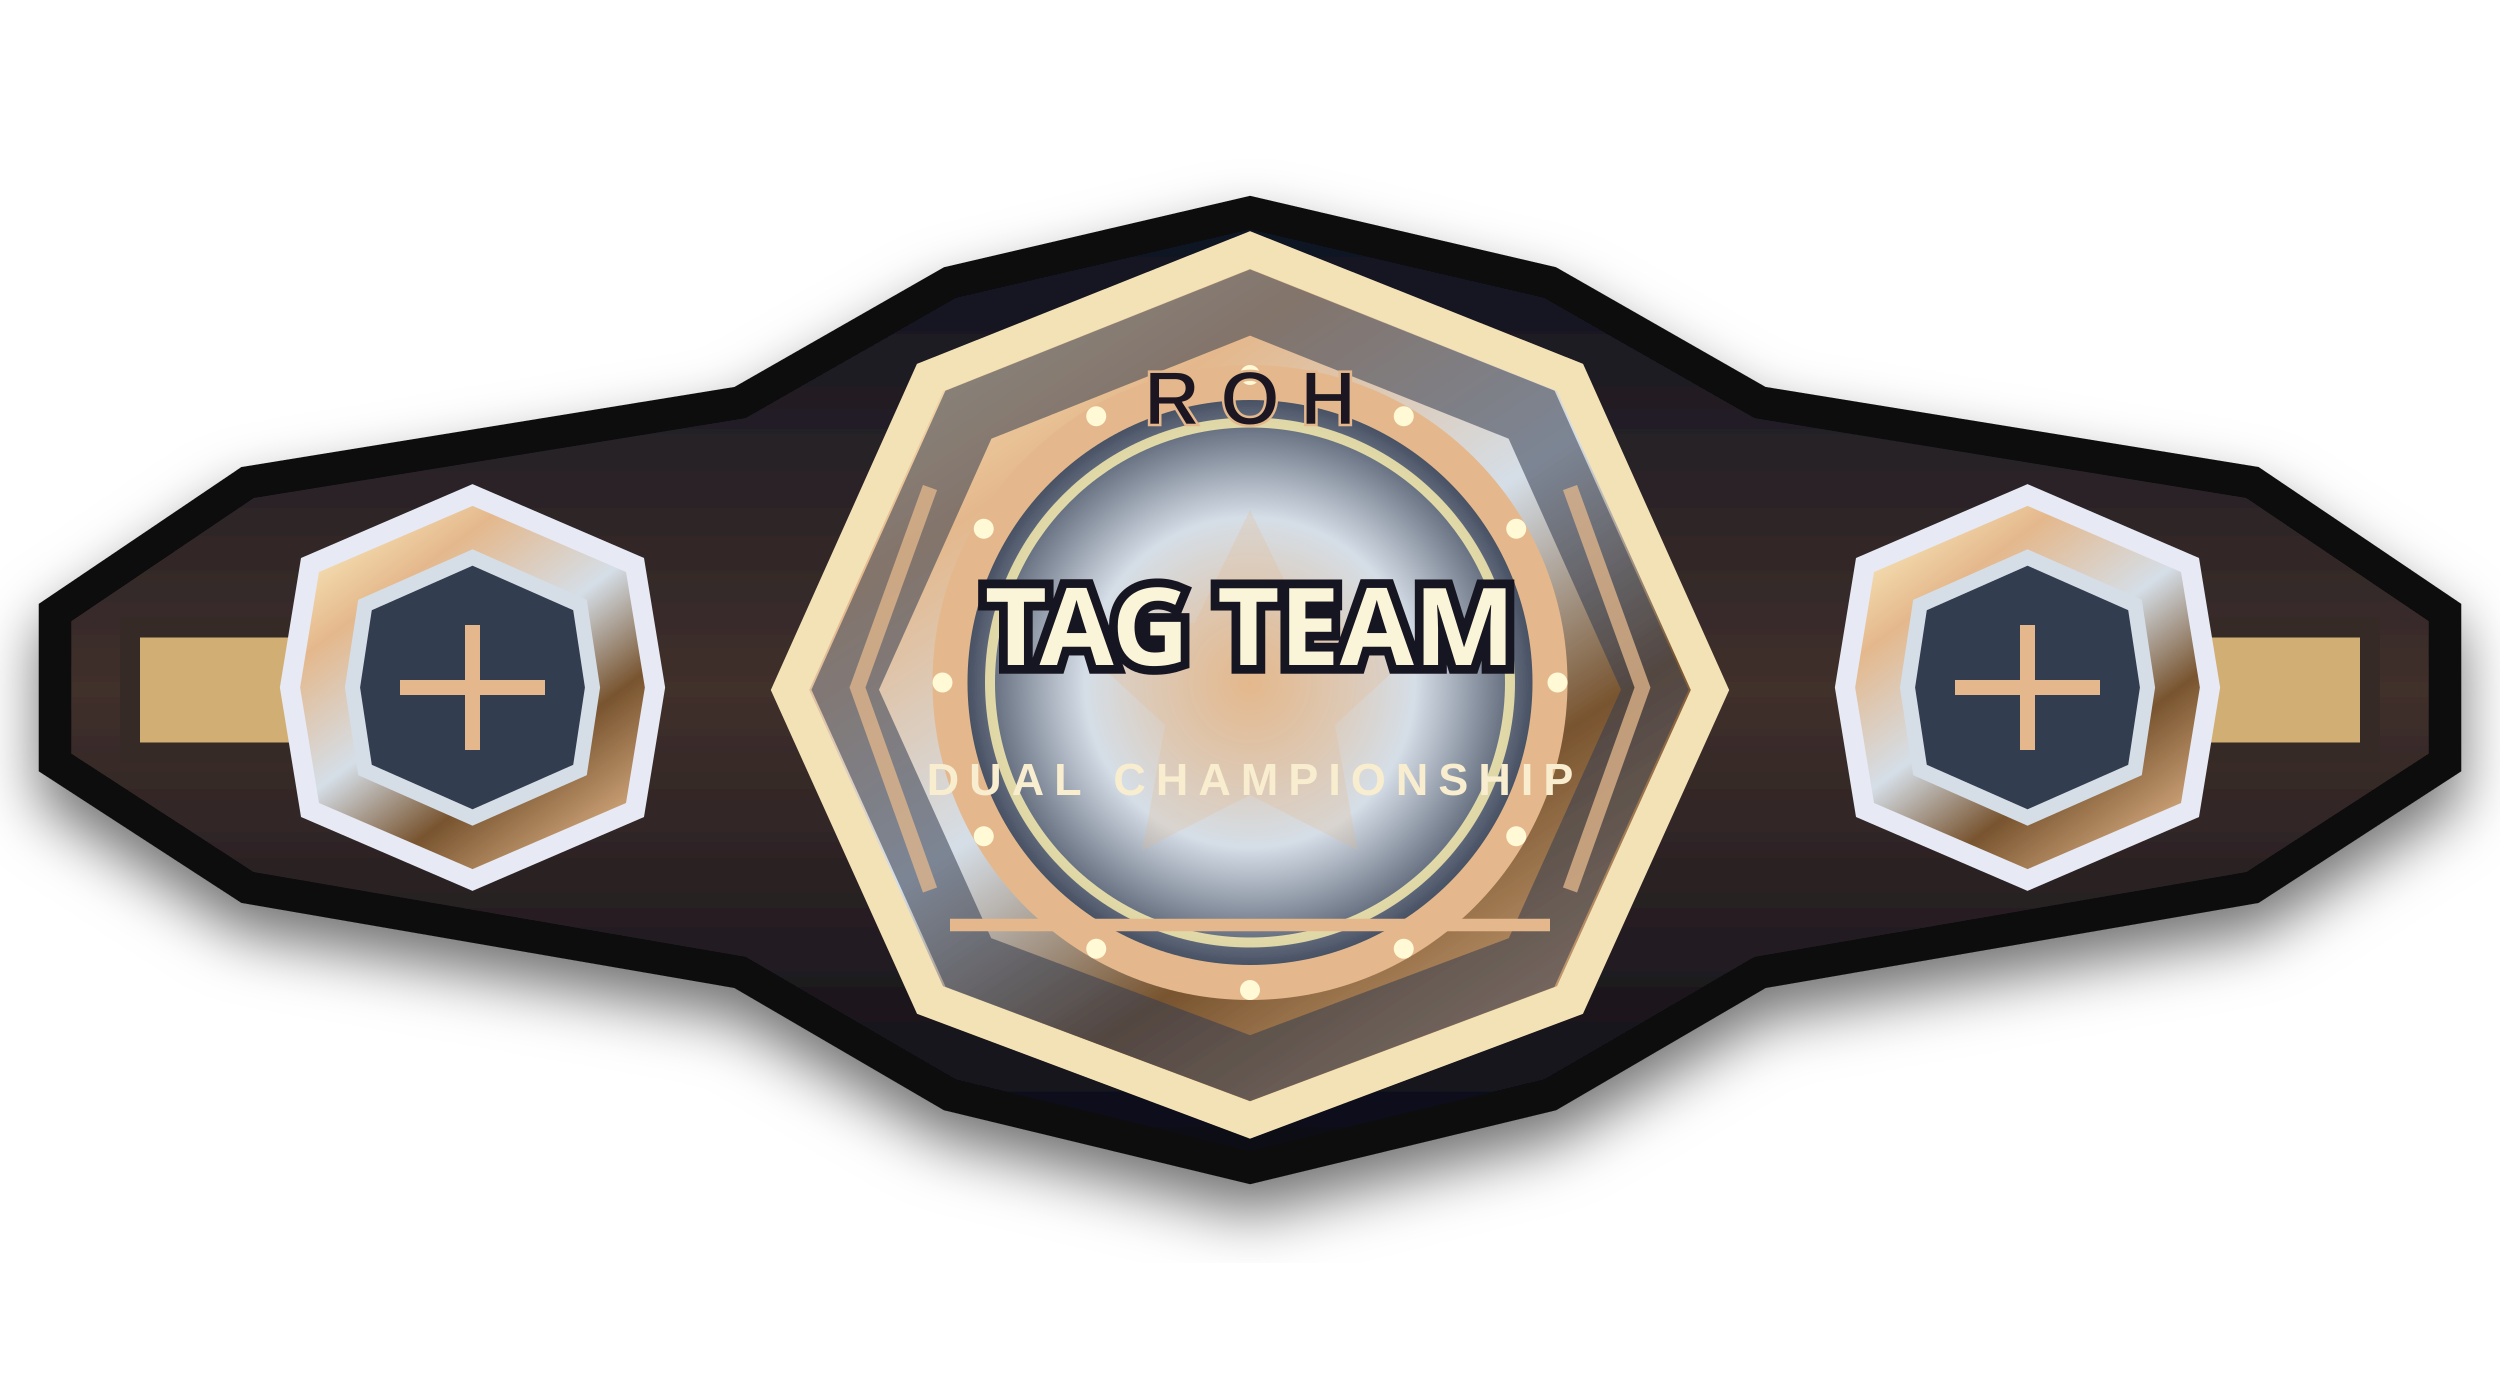
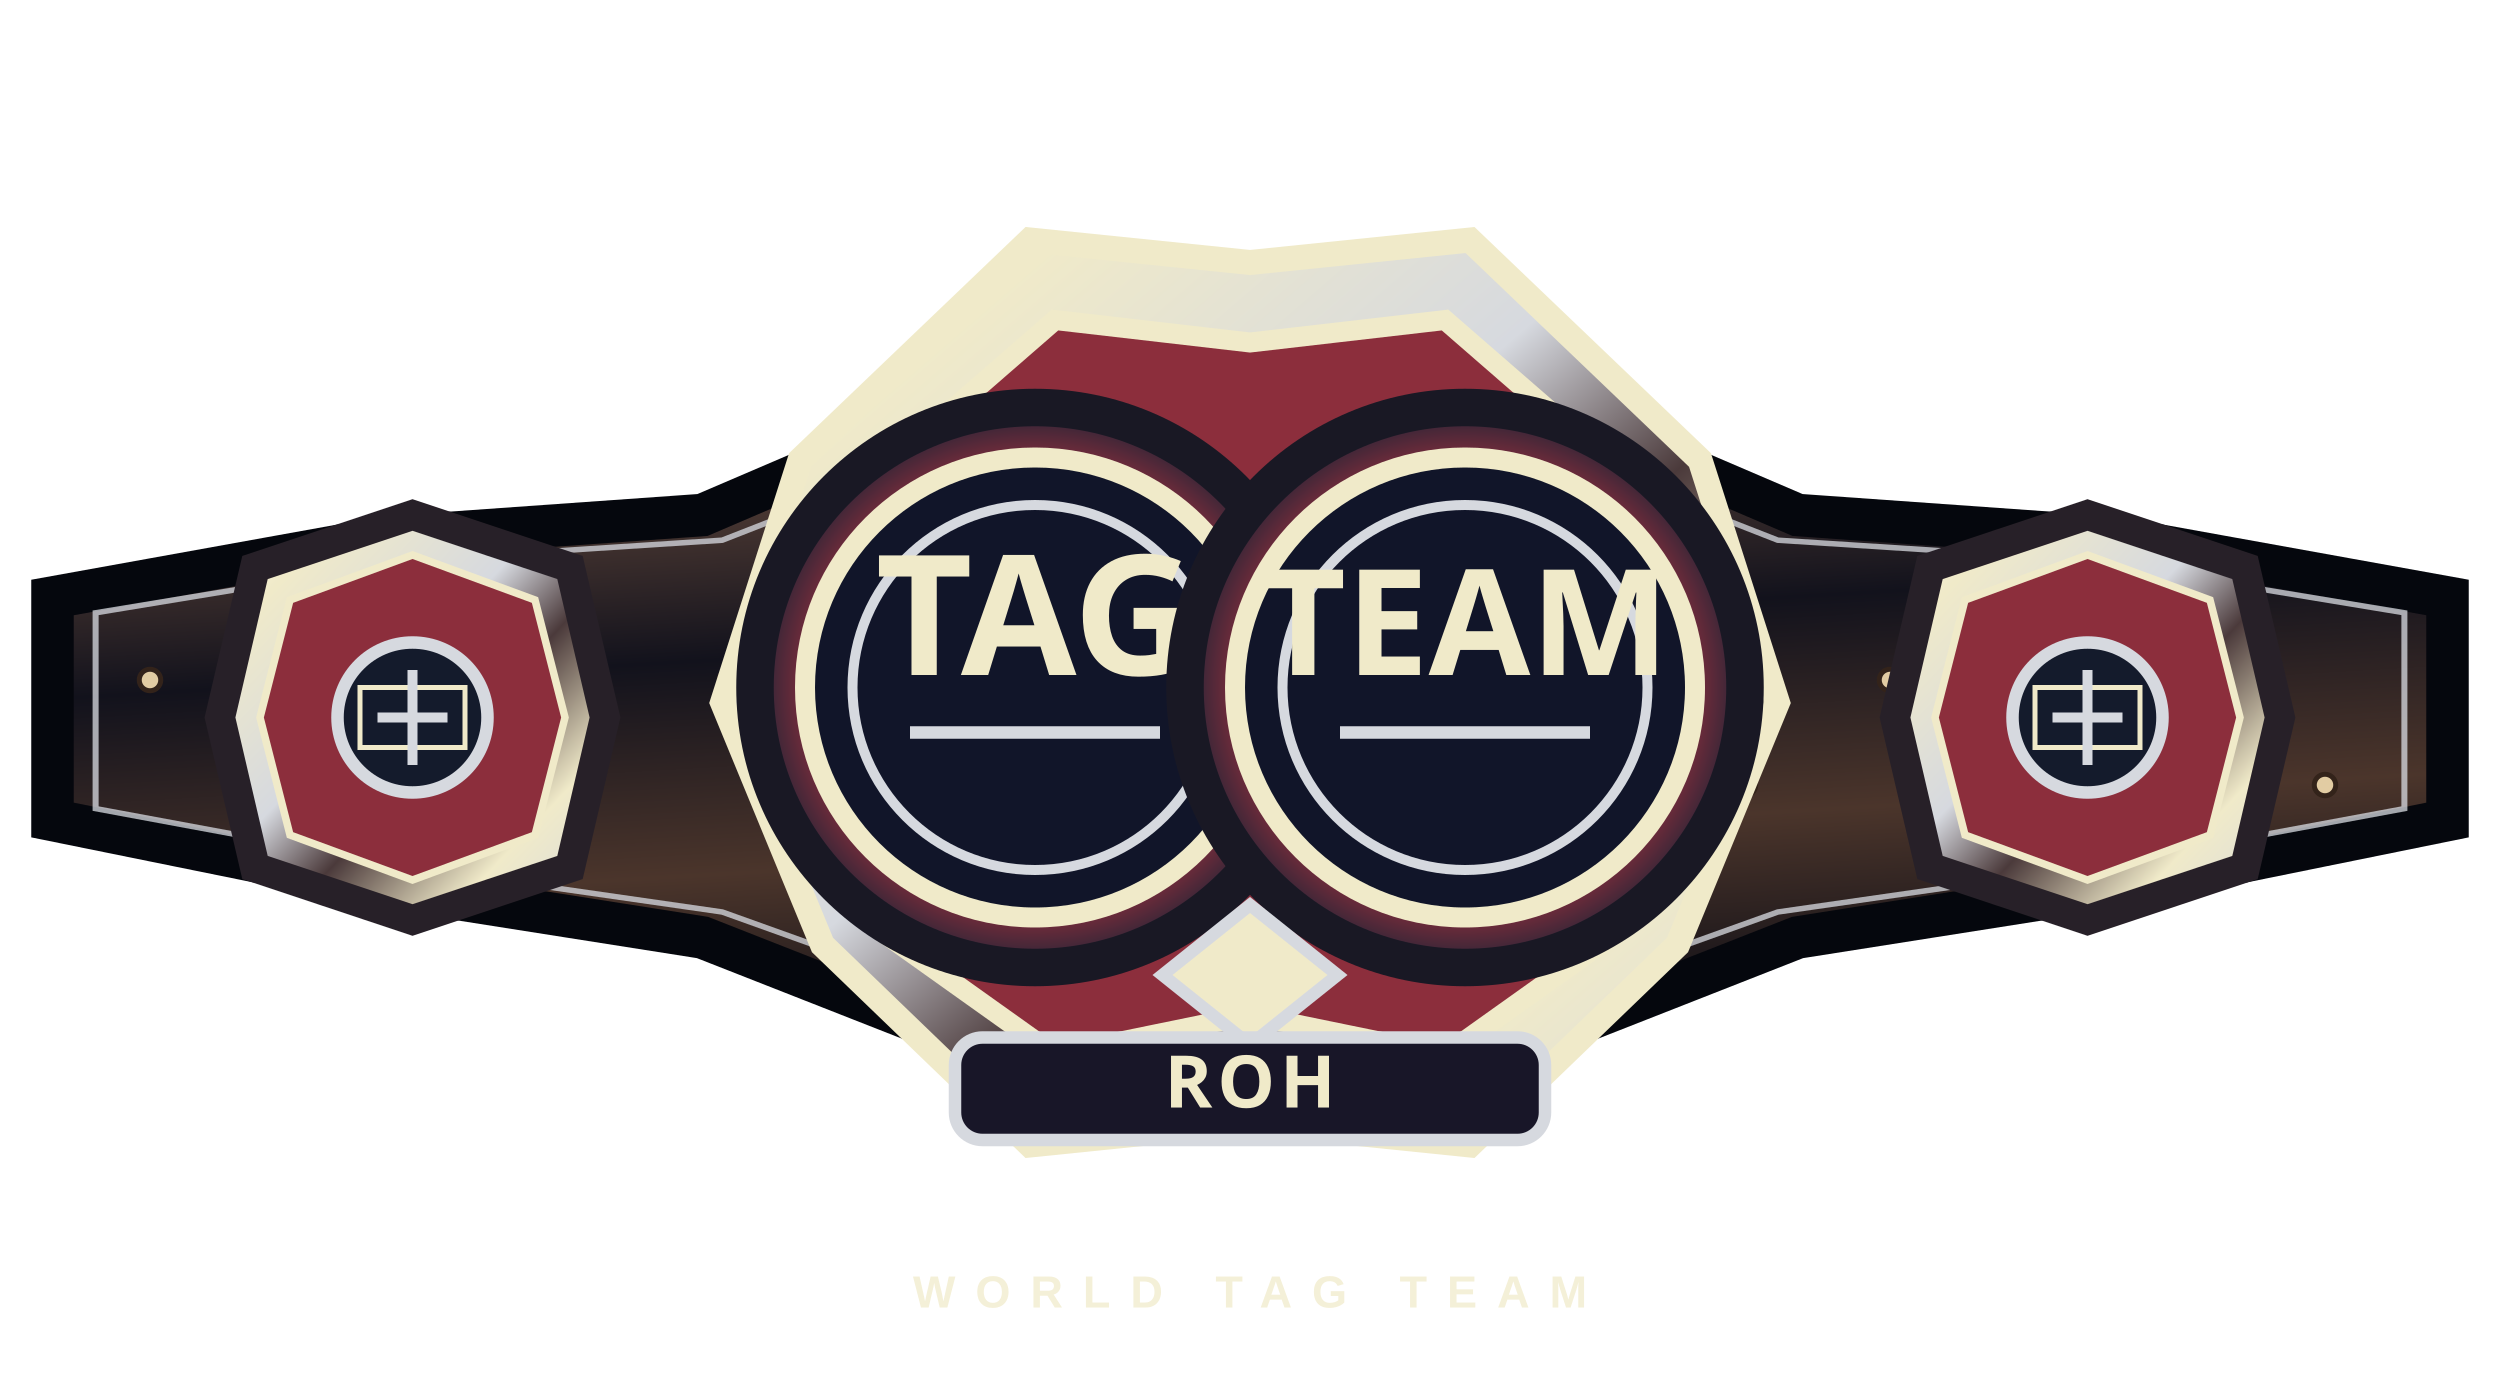
- <svg xmlns="http://www.w3.org/2000/svg" viewBox="0 0 1000 550" width="1000" height="550" role="img" aria-label="ROH TAG TEAM championship belt art">
+ <svg xmlns="http://www.w3.org/2000/svg" width="1000" height="550" viewBox="0 0 1000 550" role="img" aria-label="ROH TAG TEAM CHAMPIONSHIP illustration">
  <defs>
-     <linearGradient id="leather" x1="0" y1="0" x2="0" y2="1">
-       <stop stop-color="#0d1220" />
-       <stop offset=".5" stop-color="#40302b" />
-       <stop offset="1" stop-color="#090c18" />
+     <linearGradient id="leather" x1="0" x2=".2" y1="0" y2="1">
+       <stop stop-color="#151323" />
+       <stop offset=".25" stop-color="#4b3832" />
+       <stop offset=".46" stop-color="#12121c" />
+       <stop offset=".75" stop-color="#4b352b" />
+       <stop offset="1" stop-color="#111017" />
    </linearGradient>
-     <linearGradient id="gold" x1=".1" y1="0" x2=".8" y2="1">
-       <stop stop-color="#fff7c9" />
-       <stop offset=".25" stop-color="#e4b88c" />
-       <stop offset=".5" stop-color="#d5dee7" />
-       <stop offset=".72" stop-color="#78542f" />
-       <stop offset="1" stop-color="#e4b88c" />
+     <linearGradient id="metal" x1="0" x2="1" y1="0" y2="1">
+       <stop stop-color="#fbf5df" />
+       <stop offset=".16" stop-color="#f0eac9" />
+       <stop offset=".43" stop-color="#d6d9df" />
+       <stop offset=".58" stop-color="#4b3a3b" />
+       <stop offset=".79" stop-color="#f0eac9" />
+       <stop offset="1" stop-color="#d6d9df" />
    </linearGradient>
-     <radialGradient id="face">
-       <stop stop-color="#e4b88c" />
-       <stop offset=".55" stop-color="#d5dee7" />
-       <stop offset="1" stop-color="#333c50" />
+     <radialGradient id="plate">
+       <stop stop-color="#f0eac9" />
+       <stop offset=".4" stop-color="#d6d9df" />
+       <stop offset=".78" stop-color="#8c2e3c" />
+       <stop offset="1" stop-color="#252436" />
    </radialGradient>
-     <filter id="shadow">
-       <feDropShadow dx="0" dy="12" stdDeviation="12" flood-opacity=".55" />
-     </filter>
  </defs>
-   <g filter="url(#shadow)">
-     <path d="M22 245 99 193 296 161 380 113 500 85 620 113 704 161 901 193 978 245 978 305 901 355 704 389 620 438 500 467 380 438 296 389 99 355 22 305Z" fill="url(#leather)" stroke="#07090c" stroke-width="13" />
-     <path d="M52 251h92v50H52zM856 251h92v50h-92z" fill="#d1ae73" stroke="#342b25" stroke-width="8" />
-     <g transform="translate(189 275)">
-       <path d="M0-77L65 -49 73 0 65 49 0 77 -65 49 -73 0 -65 -49Z" fill="url(#gold)" stroke="#e7e9f4" stroke-width="8" />
-       <path d="M0 -52L43 -33 48 0 43 33 0 52 -43 33 -48 0 -43 -33Z" fill="#333c50" stroke="#d5dee7" stroke-width="6" />
-       <path d="M-29 0H29M0-25V25" stroke="#e4b88c" stroke-width="6" />
-     </g>
-     <g transform="translate(811 275)">
-       <path d="M0-77L65 -49 73 0 65 49 0 77 -65 49 -73 0 -65 -49Z" fill="url(#gold)" stroke="#e7e9f4" stroke-width="8" />
-       <path d="M0 -52L43 -33 48 0 43 33 0 52 -43 33 -48 0 -43 -33Z" fill="#333c50" stroke="#d5dee7" stroke-width="6" />
-       <path d="M-29 0H29M0-25V25" stroke="#e4b88c" stroke-width="6" />
-     </g>
-     <path d="M500 100L628 151 684 276 628 400 500 448 372 400 316 276 372 151Z" fill="url(#gold)" stroke="#f4e2b7" stroke-width="14" />
-     <path d="M500 100L628 151 684 276 628 400 500 448 372 400 316 276 372 151Z" fill="none" stroke="#333c50" stroke-width="28" opacity=".55" transform="translate(500 275) scale(.88) translate(-500 -275)" />
-     <circle cx="500" cy="273" r="120" fill="url(#face)" stroke="#e4b88c" stroke-width="14" />
-     <circle cx="500" cy="273" r="104" fill="none" stroke="#fff3b2" stroke-width="4" opacity=".8" />
-     <circle cx="623.0" cy="273.0" r="4" fill="#fff9d6" />
-     <circle cx="606.5" cy="334.5" r="4" fill="#fff9d6" />
-     <circle cx="561.5" cy="379.5" r="4" fill="#fff9d6" />
-     <circle cx="500.0" cy="396.0" r="4" fill="#fff9d6" />
-     <circle cx="438.5" cy="379.5" r="4" fill="#fff9d6" />
-     <circle cx="393.5" cy="334.5" r="4" fill="#fff9d6" />
-     <circle cx="377.0" cy="273.0" r="4" fill="#fff9d6" />
-     <circle cx="393.5" cy="211.5" r="4" fill="#fff9d6" />
-     <circle cx="438.5" cy="166.5" r="4" fill="#fff9d6" />
-     <circle cx="500.0" cy="150.0" r="4" fill="#fff9d6" />
-     <circle cx="561.5" cy="166.5" r="4" fill="#fff9d6" />
-     <circle cx="606.5" cy="211.5" r="4" fill="#fff9d6" />
-     <path d="M500 204l22 45 49 7 -37 34 9 50 -43 -22 -43 22 9 -50 -37 -34 49 -7Z" fill="#e4b88c" opacity="0.25" />
-     <text x="500" y="170" text-anchor="middle" font-family="Arial,sans-serif" font-size="31" font-weight="900" letter-spacing="8" fill="#1c1820" stroke="#e4b88c" stroke-width="1">ROH</text>
-     <text x="500" y="266" text-anchor="middle" textLength="216" lengthAdjust="spacingAndGlyphs" font-family="Impact,'Arial Black',sans-serif" font-size="43" font-weight="1000" fill="#faf5d8" stroke="#191622" stroke-width="7" paint-order="stroke">TAG TEAM</text>
-     <text x="500" y="318" text-anchor="middle" font-family="Arial,sans-serif" font-size="18" font-weight="900" letter-spacing="4" fill="#f8edcf">DUAL CHAMPIONSHIP</text>
-     <path d="M380 370h240" stroke="#e4b88c" stroke-width="5" />
-     <path d="M372 195l-29 80 29 81M628 195l29 80 -29 81" fill="none" stroke="#e4b88c" stroke-width="6" opacity=".75" />
+   <path d="M21 239 154 215 281 206 365 170 500 143 635 170 719 206 846 215 979 239 979 328 846 355 719 375 635 408 500 429 365 408 281 375 154 355 21 328Z" fill="url(#leather)" stroke="#05070d" stroke-width="17" />
+   <path d="M21 239 154 215 281 206 365 170 500 143 635 170 719 206 846 215 979 239 979 328 846 355 719 375 635 408 500 429 365 408 281 375 154 355 21 328Z" fill="none" stroke="#d6d9df" stroke-width="2.5" opacity=".76" transform="translate(500 290) scale(.964 .88) translate(-500 -290)" />
+   <circle cx="60" cy="272" r="4.3" fill="#e2cca3" stroke="#33231a" stroke-width="2" />
+   <circle cx="118" cy="314" r="4.3" fill="#e2cca3" stroke="#33231a" stroke-width="2" />
+   <circle cx="176" cy="272" r="4.3" fill="#e2cca3" stroke="#33231a" stroke-width="2" />
+   <circle cx="234" cy="314" r="4.3" fill="#e2cca3" stroke="#33231a" stroke-width="2" />
+   <circle cx="292" cy="272" r="4.3" fill="#e2cca3" stroke="#33231a" stroke-width="2" />
+   <circle cx="350" cy="314" r="4.3" fill="#e2cca3" stroke="#33231a" stroke-width="2" />
+   <circle cx="408" cy="272" r="4.3" fill="#e2cca3" stroke="#33231a" stroke-width="2" />
+   <circle cx="466" cy="314" r="4.3" fill="#e2cca3" stroke="#33231a" stroke-width="2" />
+   <circle cx="524" cy="272" r="4.3" fill="#e2cca3" stroke="#33231a" stroke-width="2" />
+   <circle cx="582" cy="314" r="4.3" fill="#e2cca3" stroke="#33231a" stroke-width="2" />
+   <circle cx="640" cy="272" r="4.3" fill="#e2cca3" stroke="#33231a" stroke-width="2" />
+   <circle cx="698" cy="314" r="4.3" fill="#e2cca3" stroke="#33231a" stroke-width="2" />
+   <circle cx="756" cy="272" r="4.3" fill="#e2cca3" stroke="#33231a" stroke-width="2" />
+   <circle cx="814" cy="314" r="4.3" fill="#e2cca3" stroke="#33231a" stroke-width="2" />
+   <circle cx="872" cy="272" r="4.3" fill="#e2cca3" stroke="#33231a" stroke-width="2" />
+   <circle cx="930" cy="314" r="4.3" fill="#e2cca3" stroke="#33231a" stroke-width="2" />
+   <g transform="translate(165 287)">
+     <path d="M0 -81 63 -60 77 0 63 60 0 81 -63 60 -77 0 -63 -60Z" fill="url(#metal)" stroke="#272028" stroke-width="12" />
+     <path d="M0 -65 49 -47 61 0 49 47 0 65 -49 47 -61 0 -49 -47Z" fill="#8c2e3c" stroke="#f0eac9" stroke-width="3" />
+     <circle r="30" fill="#141b2c" stroke="#d6d9df" stroke-width="5" />
+     <path d="M-21 -12H21V12H-21Z" fill="none" stroke="#f0eac9" stroke-width="2" />
+     <path d="M0 -19V19M-14 0H14" stroke="#d6d9df" stroke-width="4" />
  </g>
+   <g transform="translate(835 287)">
+     <path d="M0 -81 63 -60 77 0 63 60 0 81 -63 60 -77 0 -63 -60Z" fill="url(#metal)" stroke="#272028" stroke-width="12" />
+     <path d="M0 -65 49 -47 61 0 49 47 0 65 -49 47 -61 0 -49 -47Z" fill="#8c2e3c" stroke="#f0eac9" stroke-width="3" />
+     <circle r="30" fill="#141b2c" stroke="#d6d9df" stroke-width="5" />
+     <path d="M-21 -12H21V12H-21Z" fill="none" stroke="#f0eac9" stroke-width="2" />
+     <path d="M0 -19V19M-14 0H14" stroke="#d6d9df" stroke-width="4" />
+   </g>
+   <path d="M500 105 588 96 680 184 711 281 671 378 588 458 500 449 412 458 329 378 289 281 320 184 412 96Z" fill="url(#metal)" stroke="#f0eac9" stroke-width="10" />
+   <path d="M500 137 578 128 670 208 682 286 651 370 578 422 500 406 422 422 349 370 318 286 330 208 422 128Z" fill="#8c2e3c" stroke="#f0eac9" stroke-width="8" />
+   <g transform="translate(414 275)">
+     <circle r="112" fill="url(#plate)" stroke="#191824" stroke-width="15" />
+     <circle r="92" fill="#111529" stroke="#f0eac9" stroke-width="8" />
+     <circle r="73" fill="none" stroke="#d6d9df" stroke-width="4" />
+     <text x="0" y="-5" text-anchor="middle" font-family="Impact,'Arial Black',sans-serif" font-weight="1000" font-size="67" fill="#f0eac9">TAG</text>
+     <path d="M-50 18h100" stroke="#d6d9df" stroke-width="5" />
+   </g>
+   <g transform="translate(586 275)">
+     <circle r="112" fill="url(#plate)" stroke="#191824" stroke-width="15" />
+     <circle r="92" fill="#111529" stroke="#f0eac9" stroke-width="8" />
+     <circle r="73" fill="none" stroke="#d6d9df" stroke-width="4" />
+     <text x="0" y="-5" text-anchor="middle" font-family="Impact,'Arial Black',sans-serif" font-weight="1000" font-size="59" fill="#f0eac9">TEAM</text>
+     <path d="M-50 18h100" stroke="#d6d9df" stroke-width="5" />
+   </g>
+   <path d="M500 362l35 28 -35 28 -35 -28Z" fill="#f0eac9" stroke="#d6d9df" stroke-width="5" />
+   <rect x="382" y="415" width="236" height="41" rx="11" fill="#181628" stroke="#d6d9df" stroke-width="5" />
+   <text x="500" y="443" text-anchor="middle" font-family="Impact,'Arial Black',sans-serif" font-size="29" textLength="190" lengthAdjust="spacingAndGlyphs" font-weight="1000" letter-spacing="2" fill="#f0eac9">ROH</text>
+   <text x="500" y="523" text-anchor="middle" fill="#f0eac9" opacity=".73" font-family="Arial,sans-serif" font-size="18" letter-spacing="8" font-weight="900">WORLD TAG TEAM</text>
</svg>
